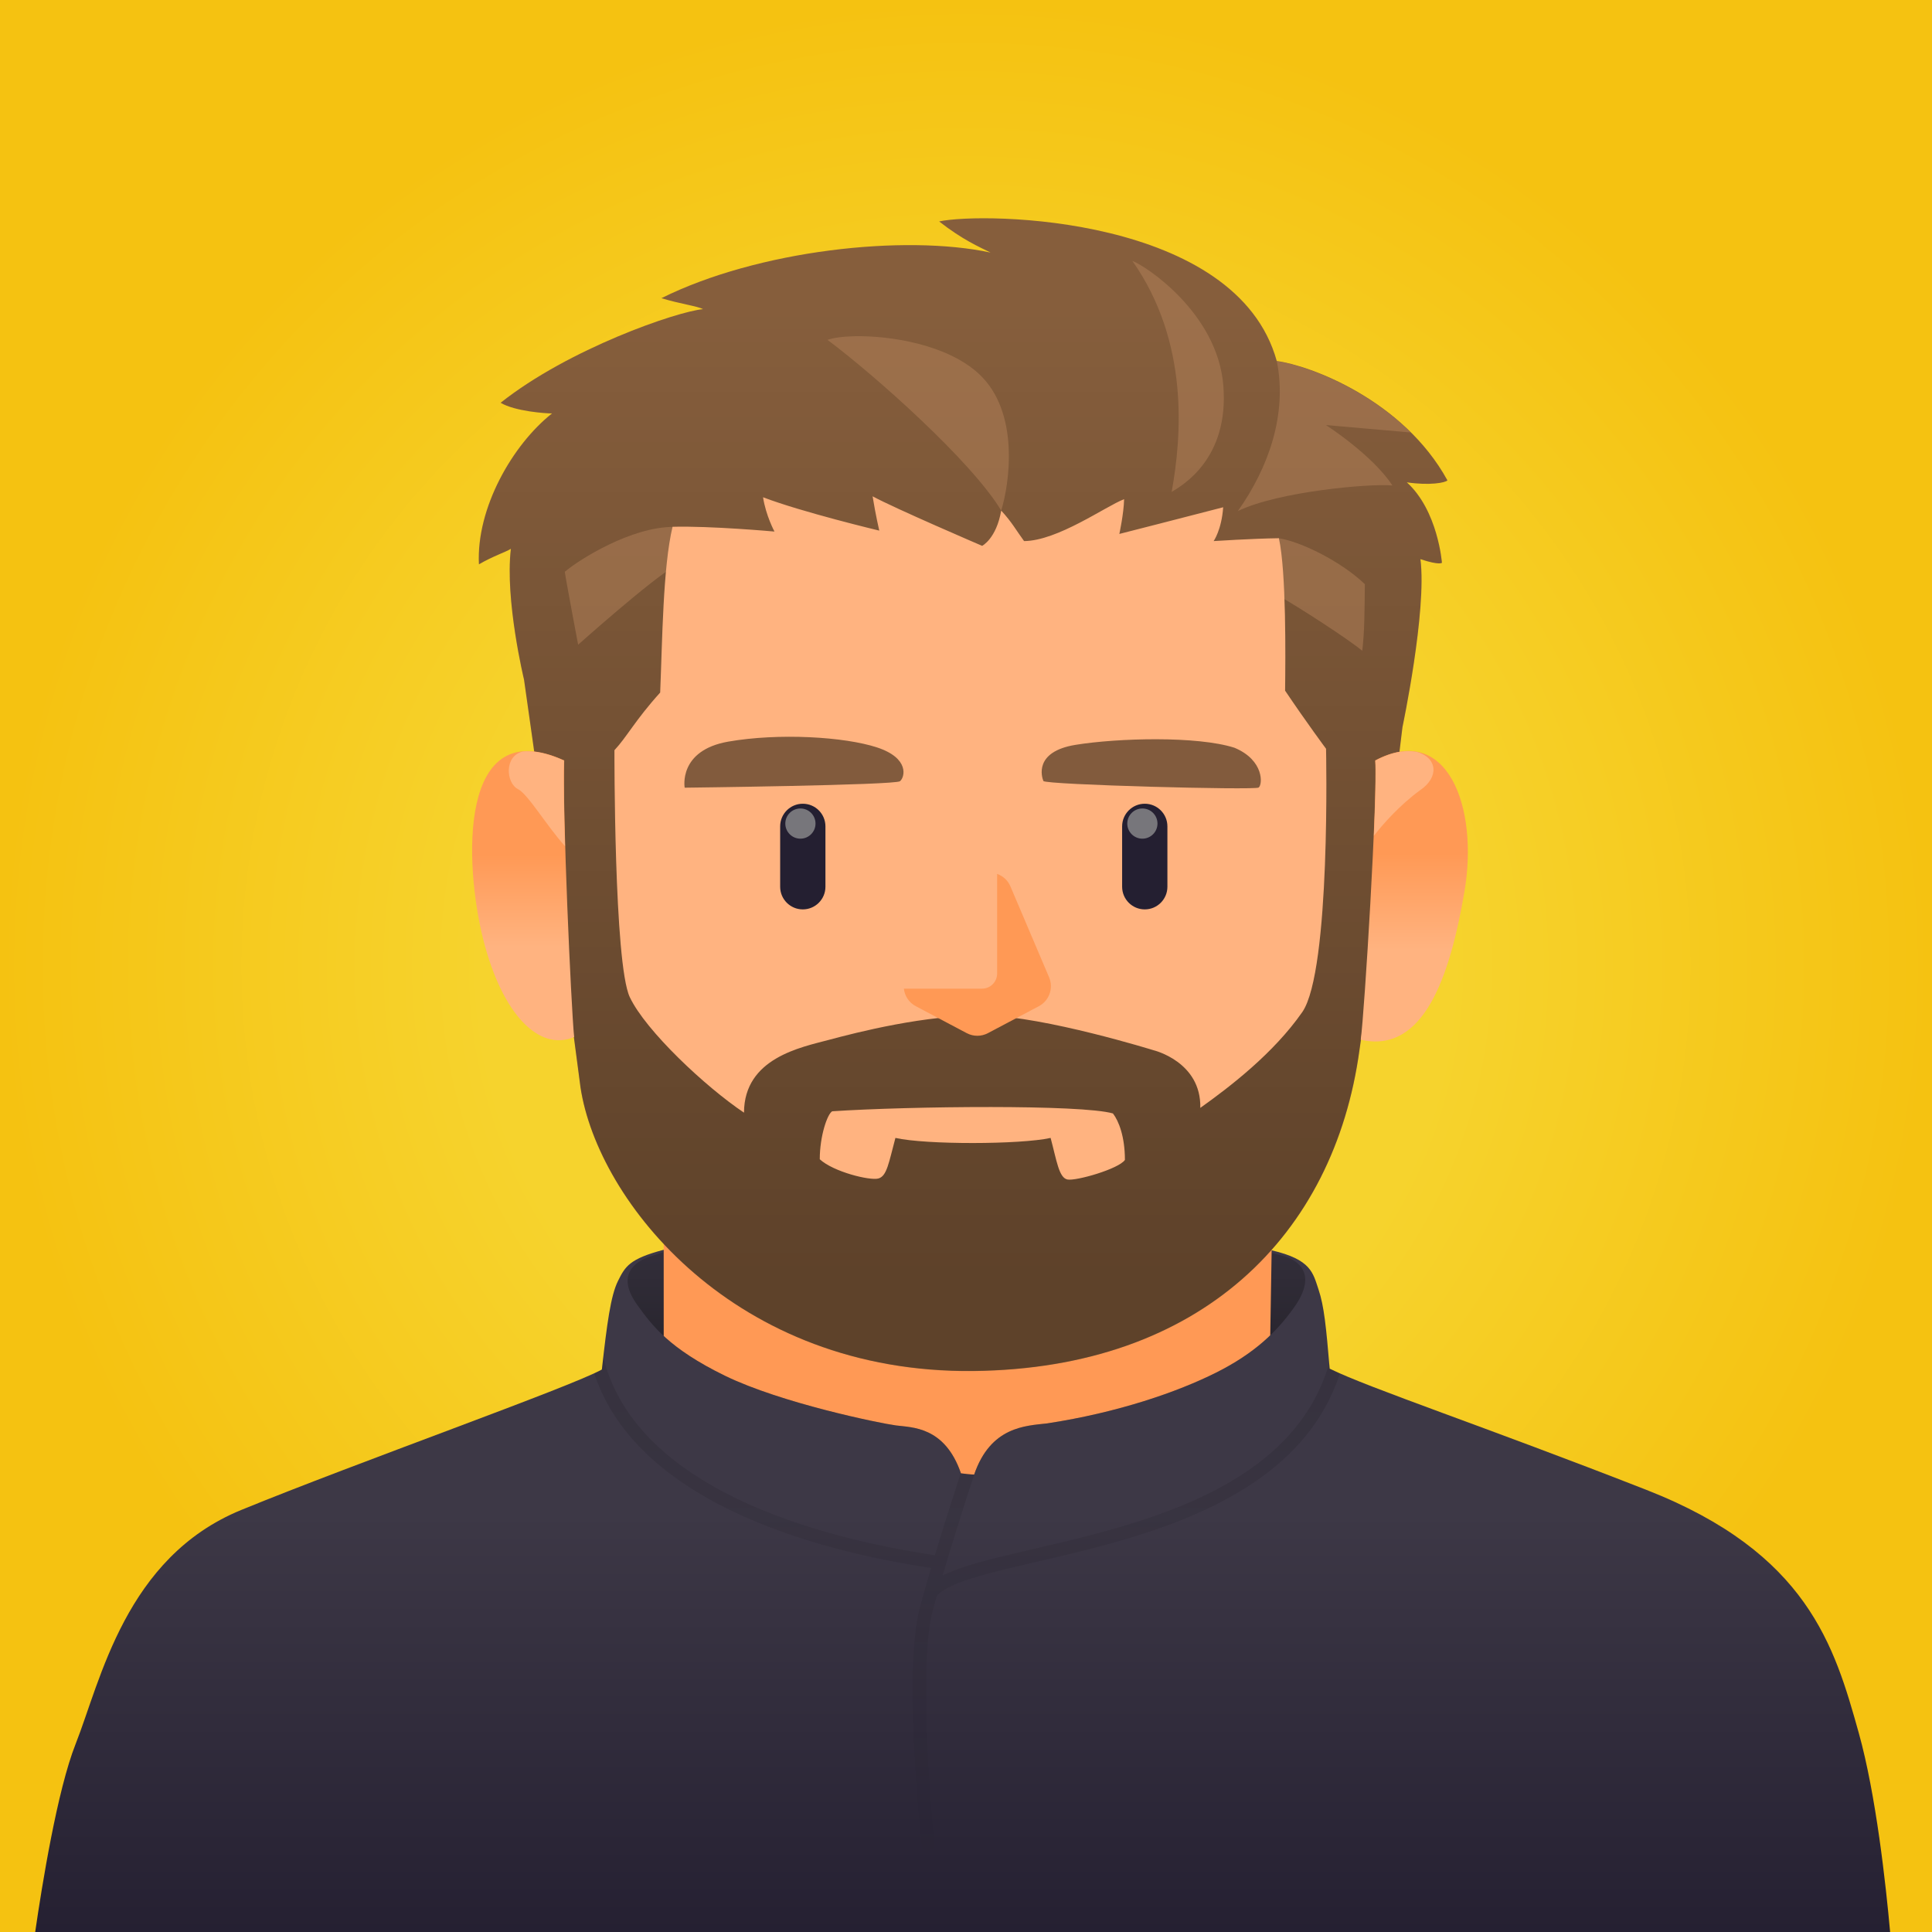
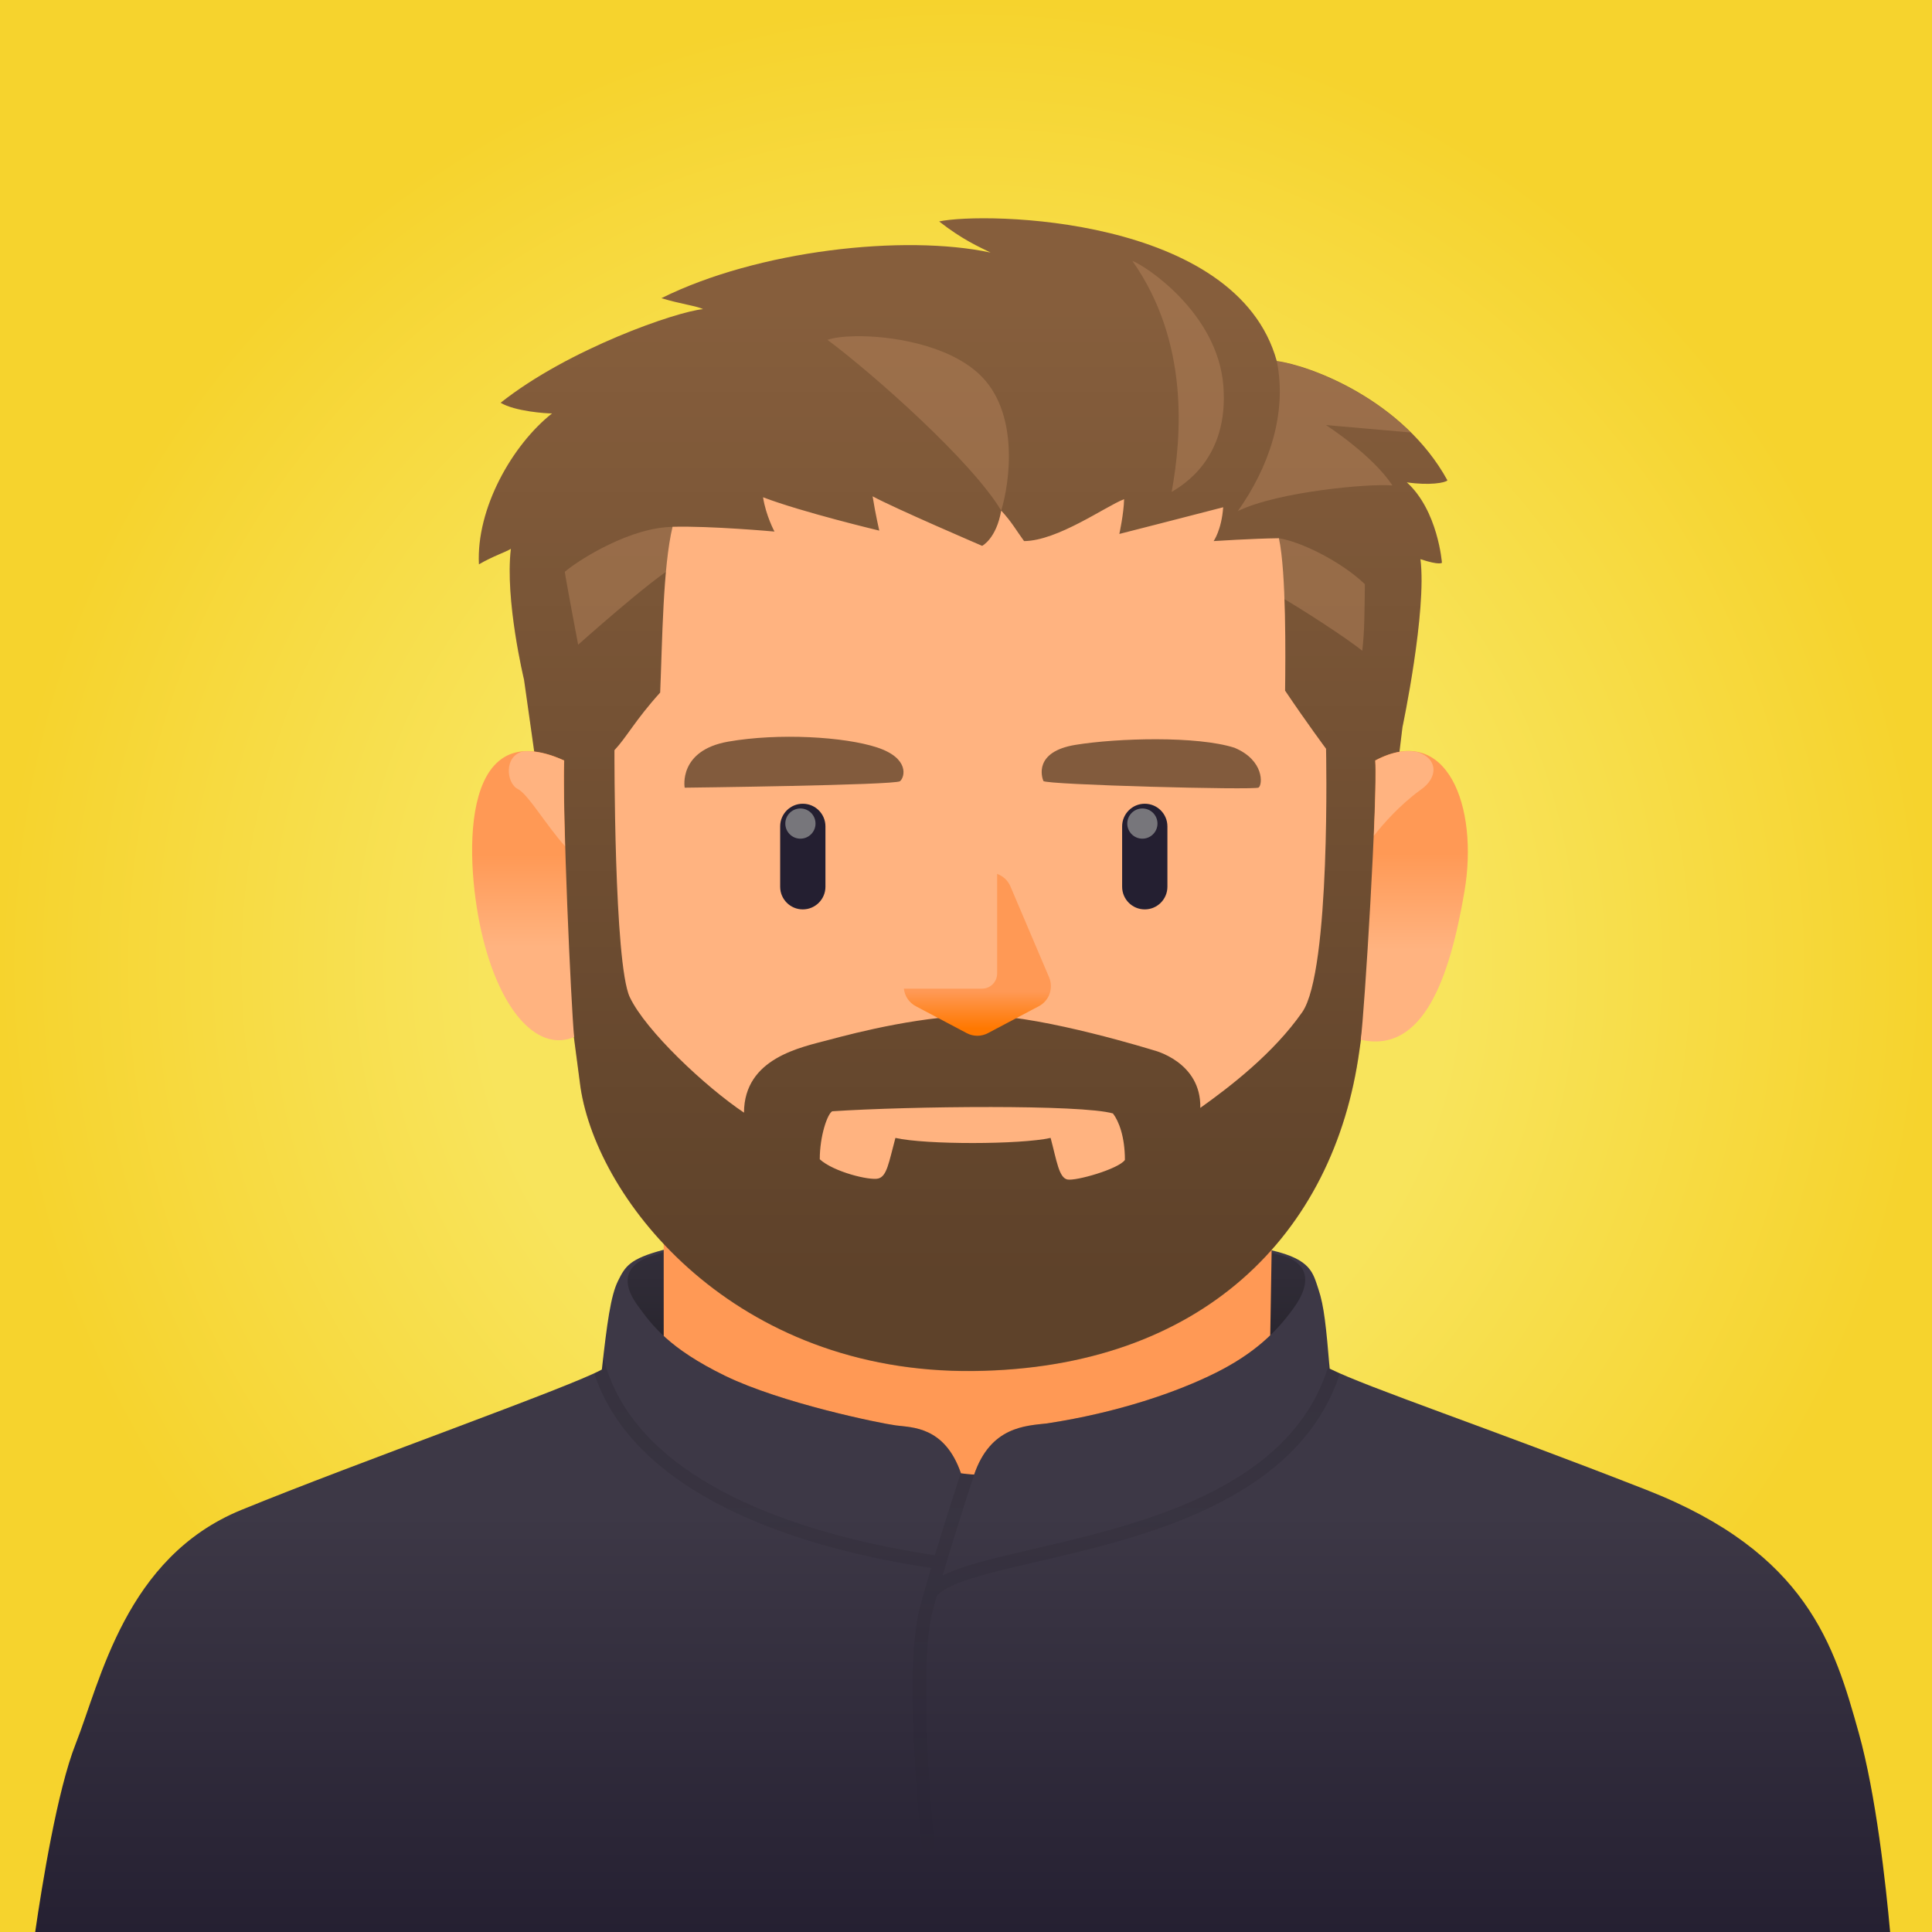
<svg xmlns="http://www.w3.org/2000/svg" xmlns:xlink="http://www.w3.org/1999/xlink" width="1024" height="1024" viewBox="0 0 270.933 270.933" version="1.1" id="svg1" xml:space="preserve">
  <defs id="defs1">
+     <linearGradient id="linearGradient5">
+       <stop style="stop-color:#ff9955;stop-opacity:1;" offset="0.75" id="stop5" />
+       <stop style="stop-color:#ff7800;stop-opacity:1;" offset="1" id="stop6" />
+     </linearGradient>
    <linearGradient id="linearGradient3">
      <stop style="stop-color:#ff9955;stop-opacity:1;" offset="0.1" id="stop3" />
      <stop style="stop-color:#ffb380;stop-opacity:1;" offset="1" id="stop4" />
    </linearGradient>
    <linearGradient id="linearGradient1">
      <stop style="stop-color:#ff9955;stop-opacity:1;" offset="0.1" id="stop1" />
      <stop style="stop-color:#ffb380;stop-opacity:1;" offset="1" id="stop2" />
    </linearGradient>
    <linearGradient id="linearGradient31">
-       <stop style="stop-color:#f6d32d;stop-opacity:1;" offset="0.5" id="stop31" />
-       <stop style="stop-color:#f5c211;stop-opacity:1;" offset="1" id="stop32" />
+       <stop style="stop-color:#f8e45c;stop-opacity:1;" offset="0.5" id="stop31" />
+       <stop style="stop-color:#f6d32d;stop-opacity:1;" offset="1" id="stop32" />
    </linearGradient>
    <linearGradient id="linearGradient29">
      <stop style="stop-color:#000000;stop-opacity:0.1;" offset="0.251" id="stop29" />
      <stop style="stop-color:#000000;stop-opacity:0;" offset="0.9" id="stop30" />
    </linearGradient>
    <linearGradient id="linearGradient21">
      <stop style="stop-color:#3d3846;stop-opacity:1;" offset="0" id="stop21" />
      <stop style="stop-color:#241f31;stop-opacity:1;" offset="1" id="stop22" />
    </linearGradient>
    <linearGradient id="linearGradient34">
      <stop style="stop-color:#000000;stop-opacity:0;" offset="0.2" id="stop34" />
      <stop style="stop-color:#000000;stop-opacity:0.5;" offset="0.6" id="stop35" />
    </linearGradient>
    <linearGradient id="linearGradient24">
      <stop style="stop-color:#000000;stop-opacity:0;" offset="0" id="stop24" />
      <stop style="stop-color:#000000;stop-opacity:0.15;" offset="0.496" id="stop26" />
      <stop style="stop-color:#000000;stop-opacity:0.3;" offset="1" id="stop25" />
    </linearGradient>
    <linearGradient xlink:href="#linearGradient24" id="linearGradient25" x1="135.06" y1="43.555" x2="135.06" y2="179.33" gradientUnits="userSpaceOnUse" />
    <clipPath clipPathUnits="userSpaceOnUse" id="clipPath31">
      <path style="baseline-shift:baseline;display:inline;overflow:visible;opacity:1;vector-effect:none;fill:#000000;stroke-width:1;stroke-linecap:round;enable-background:accumulate;stop-color:#000000;stop-opacity:1" d="m 93.045,172.842 5.29e-4,2.745 c -0.731,0.246 -1.387,0.465 -1.861,0.618 -2.047,0.664 -4.961,2.533 -1.713,6.935 1.946,2.678 4.327,5.951 12.205,9.79 7.879,3.839 21.728,6.667 23.964,6.964 2.236,0.297 6.846,0.117 9.12,6.716 0.529,0.072 1.38,0.166 1.85,0.176 2.31,-6.744 7.214,-6.833 10.221,-7.175 10.007,-1.528 18.328,-4.426 23.721,-7.13 5.393,-2.704 8.504,-5.761 10.8,-8.966 3.483,-4.764 0.767,-6.641 -0.979,-7.258 -0.393,-0.139 -1.126,-0.329 -2.025,-0.538 l 0.043,-2.583 z" id="path32" />
    </clipPath>
    <linearGradient xlink:href="#linearGradient34" id="linearGradient35" x1="135.529" y1="143.388" x2="135.529" y2="238.675" gradientUnits="userSpaceOnUse" />
    <clipPath clipPathUnits="userSpaceOnUse" id="clipPath17">
      <path id="path19" style="fill:#000000;fill-opacity:1;stroke:none;stroke-width:1.852;stroke-linecap:round;stroke-linejoin:round" d="m 137.753,167.9 c -19.422,-0.277 -39.93,6.105 -44.708,7.37 -4.778,1.265 -5.371,2.325 -6.387,4.377 -1.016,2.052 -1.538,5.959 -2.256,12.408 -4.386,2.445 -34.314,13.037 -50.571,19.694 -16.257,6.657 -19.727,23.964 -23.23,32.826 -2.563,6.483 -4.702,19.72 -5.666,26.359 H 265.06 c -0.593,-6.588 -1.971,-19.246 -4.396,-27.916 -3.409,-12.19 -7.161,-25.23 -29.771,-34.082 -22.609,-8.852 -38.899,-14.276 -44.427,-17.002 -0.494,-5.842 -0.782,-8.789 -1.564,-11.106 -0.781,-2.317 -1.012,-4.193 -6.535,-5.481 -5.523,-1.288 -21.192,-7.169 -40.614,-7.447 z" />
    </clipPath>
    <linearGradient xlink:href="#linearGradient21" id="linearGradient22" x1="136.17" y1="212.108" x2="136.17" y2="273.581" gradientUnits="userSpaceOnUse" />
    <linearGradient xlink:href="#linearGradient29" id="linearGradient30" x1="135.472" y1="171.498" x2="135.472" y2="277.127" gradientUnits="userSpaceOnUse" />
    <radialGradient xlink:href="#linearGradient31" id="radialGradient32" cx="135.467" cy="135.467" fx="135.467" fy="135.467" r="135.162" gradientUnits="userSpaceOnUse" gradientTransform="matrix(1.002255,0,0,1.002255,-0.3055508,-0.3055508)" />
    <linearGradient xlink:href="#linearGradient1" id="linearGradient2" x1="198.334" y1="118.171" x2="198.334" y2="133.193" gradientUnits="userSpaceOnUse" />
    <linearGradient xlink:href="#linearGradient3" id="linearGradient4" x1="73.359" y1="118.452" x2="73.359" y2="132.756" gradientUnits="userSpaceOnUse" />
+     <linearGradient xlink:href="#linearGradient5" id="linearGradient6" x1="137.063" y1="123.592" x2="137.063" y2="144.211" gradientUnits="userSpaceOnUse" />
  </defs>
  <g id="layer1">
    <g id="g20" clip-path="none">
      <rect style="fill:url(#radialGradient32);stroke:none;stroke-width:0.611;stroke-linecap:round;stroke-linejoin:round;stroke-dasharray:none" id="rect30" width="270.933" height="270.933" x="0" y="0" />
      <g id="g17" clip-path="url(#clipPath17)" style="display:inline">
        <path style="baseline-shift:baseline;display:inline;overflow:visible;opacity:1;vector-effect:none;fill:url(#linearGradient22);stroke-linecap:round;stroke-linejoin:round;enable-background:accumulate;stop-color:#000000;stop-opacity:1" d="m 137.758,167.635 c -19.483,-0.278 -40.033,6.123 -44.779,7.379 -2.404,0.636 -3.78,1.224 -4.699,1.939 -0.919,0.716 -1.348,1.548 -1.857,2.576 -1.049,2.119 -1.556,6.004 -2.264,12.344 -1.089,0.596 -3.701,1.69 -7.318,3.107 -3.674,1.44 -8.332,3.201 -13.363,5.094 -10.062,3.786 -21.609,8.098 -29.744,11.43 -16.394,6.713 -19.895,24.165 -23.377,32.973 -2.589,6.55 -4.717,19.773 -5.682,26.418 a 0.265,0.265 0 0 0 0.262,0.303 H 265.061 a 0.265,0.265 0 0 0 0.264,-0.287 c -0.594,-6.595 -1.968,-19.256 -4.404,-27.965 -1.705,-6.096 -3.503,-12.441 -7.725,-18.375 -4.221,-5.934 -10.864,-11.441 -22.205,-15.881 -22.522,-8.817 -38.74,-14.234 -44.275,-16.941 -0.484,-5.706 -0.775,-8.671 -1.562,-11.006 -0.386,-1.145 -0.649,-2.247 -1.545,-3.221 -0.896,-0.974 -2.391,-1.783 -5.18,-2.434 -2.729,-0.637 -8.046,-2.433 -15.094,-4.102 -7.048,-1.669 -15.839,-3.213 -25.576,-3.352 z" id="path21" />
        <path id="path22" style="baseline-shift:baseline;display:inline;overflow:visible;vector-effect:none;fill:url(#linearGradient30);stroke-linecap:round;stroke-linejoin:round;enable-background:accumulate;stop-color:#000000" d="m 83.622,189.109 a 0.926,0.926 0 0 0 -0.241,0.022 0.926,0.926 0 0 0 -0.701,1.107 c 2.291,10.192 10.421,17.057 19.936,21.638 9.177,4.419 19.712,6.774 27.954,8.011 -0.55,1.861 -1.082,3.725 -1.554,5.476 -1.25,4.638 -1.148,12.849 -0.798,20.039 0.35,7.19 0.994,13.285 0.994,13.285 a 0.926,0.926 0 0 0 1.018,0.824 0.926,0.926 0 0 0 0.824,-1.018 c 0,0 -0.64,-6.051 -0.987,-13.182 -0.347,-7.13 -0.355,-15.412 0.738,-19.467 0.178,-0.661 0.365,-1.34 0.559,-2.028 a 0.926,0.926 0 0 0 0.023,-0.026 c 0.495,-0.601 1.653,-1.295 3.324,-1.922 1.671,-0.627 3.834,-1.217 6.314,-1.822 4.96,-1.211 11.195,-2.49 17.519,-4.409 12.649,-3.837 25.831,-10.31 29.707,-24.181 a 0.926,0.926 0 0 0 -0.643,-1.141 0.926,0.926 0 0 0 -1.141,0.642 c -3.623,12.965 -16.022,19.135 -28.461,22.908 -6.219,1.887 -12.407,3.157 -17.422,4.381 -2.508,0.612 -4.722,1.212 -6.525,1.889 -0.681,0.256 -1.306,0.518 -1.869,0.804 2.215,-7.547 4.797,-15.279 4.797,-15.279 a 0.926,0.926 0 0 0 -0.584,-1.169 0.926,0.926 0 0 0 -1.172,0.584 c 0,0 -2.086,6.241 -4.128,13.019 -8.168,-1.21 -18.683,-3.552 -27.687,-7.887 -9.236,-4.447 -16.808,-10.926 -18.932,-20.377 a 0.926,0.926 0 0 0 -0.865,-0.722 z" />
      </g>
      <g id="g28" style="display:inline" clip-path="url(#clipPath31)">
        <path style="baseline-shift:baseline;display:inline;overflow:visible;opacity:1;vector-effect:none;fill:url(#linearGradient35);stroke-linecap:round;enable-background:accumulate;stop-color:#000000;stop-opacity:1" d="m 93.945,175.143 -0.078,0.027 c -1.065,0.36 -2.069,0.696 -2.723,0.908 -1.041,0.337 -2.315,0.98 -2.92,2.131 -0.605,1.151 -0.5,2.786 1.141,5.01 1.946,2.678 4.359,5.983 12.254,9.83 3.955,1.927 9.392,3.593 14.123,4.818 4.731,1.225 8.746,2.007 9.883,2.158 1.133,0.151 2.819,0.18 4.506,0.982 1.687,0.803 3.378,2.371 4.506,5.645 l 0.027,0.078 0.08,0.01 c 0.533,0.073 1.381,0.167 1.865,0.178 l 0.098,0.002 0.031,-0.09 c 1.146,-3.345 2.919,-5.018 4.781,-5.912 1.862,-0.894 3.818,-1.004 5.328,-1.176 h 0.004 0.002 c 10.021,-1.53 18.352,-4.431 23.76,-7.143 5.409,-2.712 8.543,-5.787 10.848,-9.006 v -0.002 c 1.755,-2.401 1.971,-4.116 1.488,-5.311 -0.483,-1.195 -1.637,-1.835 -2.529,-2.15 -0.46,-0.163 -1.341,-0.383 -2.408,-0.627 l -0.076,-0.018 -0.051,0.059 c -9.197,10.136 -23.088,16.366 -41.369,16.566 -16.684,0.182 -29.814,-5.736 -39.082,-13.697 -1.209,-1.039 -2.353,-2.114 -3.43,-3.213 z" id="path34" />
        <path style="display:inline;fill:#ff9955;fill-opacity:1;stroke:none;stroke-width:0.053;stroke-linecap:round" d="m 93.081,208.799 -0.009,-35.93 85.293,0.292 -0.56,34.011 z" id="path18" />
      </g>
      <g id="g3" style="display:inline">
        <g id="g7">
          <path style="display:inline;fill:#865e3c;fill-opacity:1;stroke:none;stroke-width:3.175;stroke-linecap:round;stroke-linejoin:round;stroke-dasharray:none;stroke-opacity:1;paint-order:normal" d="m 81.403,152.505 c 2.427,16.024 21.668,40.132 55.113,39.766 31.958,-0.349 50.589,-19.114 54.131,-44.993 3.413,-23.367 6.03,-45.301 6.03,-45.301 0,0 3.44,-16.272 2.521,-23.56 2.733,0.905 3.013,0.5 3.013,0.5 0,0 -0.55,-7.307 -4.92,-11.274 3.171,0.465 5.413,0.06 5.69,-0.281 -6.215,-11.322 -19.332,-16.134 -23.934,-16.733 -5.634,-20.375 -41.045,-20.935 -47.35,-19.575 3.318,2.586 5.547,3.533 7.216,4.365 -12.103,-2.596 -32.668,-0.324 -46.162,6.396 2.614,0.801 5.024,1.101 5.842,1.537 -3.69,0.334 -18.862,5.568 -28.391,13.13 1.99,1.201 6.382,1.506 7.208,1.495 -5.566,4.405 -10.645,13.306 -10.25,21.166 1.969,-1.156 3.789,-1.731 4.479,-2.175 -0.854,7.183 1.845,18.346 1.845,18.346 0,0 5.997,42.153 7.918,57.189 z" id="path16" />
          <path id="path23" style="display:inline;fill:url(#linearGradient25);stroke:none;stroke-width:3.175;stroke-linecap:round;stroke-linejoin:round;stroke-dasharray:none;stroke-opacity:1;paint-order:normal" d="m 135.314,30.695 c -1.552,0.074 -2.753,0.212 -3.541,0.377 3.274,2.541 5.488,3.494 7.146,4.32 h 5.2e-4 5.2e-4 5.1e-4 5.2e-4 c 2.5e-4,1.13e-4 7.8e-4,3.71e-4 0.001,5.17e-4 0.001,6.8e-4 0.003,0.002 0.004,0.003 2.5e-4,1.43e-4 0.001,4.08e-4 0.002,5.17e-4 l -0.018,0.049 c -0.002,-4e-4 -0.004,-0.002 -0.006,-0.002 -12.075,-2.588 -32.583,-0.323 -46.069,6.367 1.277,0.387 2.507,0.66 3.518,0.885 1.025,0.228 1.822,0.411 2.241,0.631 0.003,0.001 0.011,0.003 0.013,0.004 l 0.078,0.041 -0.088,0.008 c -1.836,0.166 -6.554,1.559 -11.998,3.854 -5.428,2.288 -11.578,5.478 -16.334,9.242 0.991,0.584 2.551,0.961 3.983,1.183 1.448,0.225 2.755,0.298 3.164,0.293 h 0.078 l -0.063,0.049 c -5.549,4.391 -10.61,13.262 -10.237,21.099 0.969,-0.565 1.905,-0.996 2.68,-1.334 0.788,-0.344 1.415,-0.599 1.756,-0.818 l 0.047,-0.029 -0.008,0.055 c -0.853,7.174 1.846,18.336 1.846,18.336 v 0.002 0.002 c 0,0 5.997,42.152 7.918,57.189 1.213,8.004 6.627,18.032 15.916,26.012 9.29,7.98 22.454,13.913 39.17,13.73 31.948,-0.349 50.565,-19.102 54.106,-44.97 3.413,-23.367 6.031,-45.299 6.031,-45.299 v -0.002 c 0,0 0.859,-4.068 1.604,-9.046 0.745,-4.978 1.376,-10.868 0.918,-14.506 l -0.006,-0.041 0.039,0.013 c 1.365,0.452 2.118,0.576 2.525,0.588 0.204,0.006 0.32,-0.017 0.385,-0.039 0.032,-0.011 0.052,-0.022 0.062,-0.029 9.9e-4,-7e-4 0.002,-0.001 0.002,-0.002 l 5.2e-4,-5.17e-4 v -5.17e-4 h 5.2e-4 v -5.16e-4 c 1.4e-4,-1.32e-4 7.8e-4,-3.42e-4 0.001,-5.17e-4 -0.002,-0.02 -0.556,-7.295 -4.908,-11.246 l -0.065,-0.056 0.086,0.011 c 1.584,0.232 2.935,0.248 3.924,0.162 0.495,-0.043 0.899,-0.112 1.195,-0.19 0.288,-0.076 0.466,-0.164 0.531,-0.236 -3.105,-5.644 -7.926,-9.668 -12.549,-12.355 -4.628,-2.691 -9.057,-4.043 -11.352,-4.342 l -0.018,-0.002 -0.006,-0.018 c -2.813,-10.174 -13.063,-15.404 -23.404,-17.92 -5.17,-1.258 -10.361,-1.836 -14.654,-2.016 -2.146,-0.09 -4.068,-0.081 -5.65,-0.006 z" />
          <path id="path17" style="display:inline;fill:#b5835a;fill-opacity:0.5;stroke:none;stroke-width:3.175;stroke-linecap:round;stroke-linejoin:round;stroke-dasharray:none;stroke-opacity:1;paint-order:normal" d="m 158.798,36.588 c 8.015,11.399 6.909,24.657 5.51,32.394 1.491,-0.917 8.054,-4.621 7.248,-14.882 -0.806,-10.261 -10.998,-16.879 -12.758,-17.512 z m -38.872,10.563 c -1.686,0.031 -3.059,0.217 -3.884,0.51 6.574,4.896 20.305,17.111 24.362,23.944 1.168,-3.815 2.656,-13.861 -3.174,-19.219 -4.373,-4.019 -12.247,-5.326 -17.304,-5.234 z m 59.13,3.509 c 1.471,7.342 -1.101,14.859 -5.47,21.011 5.682,-2.761 18.575,-3.89 21.673,-3.593 -2.803,-4.297 -9.321,-8.471 -9.321,-8.471 0,0 9.243,0.803 11.89,1.041 -6.591,-6.532 -15.197,-9.511 -18.772,-9.988 z M 94.48,73.889 c -5.906,-0.022 -13.184,4.521 -15.276,6.296 0.107,0.909 1.872,10.228 1.872,10.228 0,0 10.336,-9.236 13.579,-11.038 2.913,-0.479 2.904,-3.474 -0.175,-5.486 z m 84.859,1.596 c -1.85,0.286 -0.928,7.735 0.554,8.404 2.301,1.315 8.92,5.547 11.143,7.375 0.329,-2.779 0.315,-5.495 0.365,-9.343 -3.31,-3.18 -9.005,-5.988 -12.063,-6.436 z" />
        </g>
        <g id="g16">
          <g id="g14">
            <path style="display:inline;fill:url(#linearGradient2);stroke:none;stroke-width:0.053;stroke-linecap:round" d="m 192.848,106.639 c 10.074,-5.356 14.548,6.461 12.518,18.384 -2.03,11.922 -5.706,22.805 -14.543,20.784 0.531,-3.891 2.373,-33.94 2.025,-39.167 z" id="path1" />
            <path id="path8" style="display:inline;fill:#ffb380;fill-opacity:1;stroke:none;stroke-width:0.053;stroke-linecap:round" d="m 197.158,105.347 c -0.259,0.013 -0.523,0.039 -0.793,0.081 -1.075,0.165 -2.239,0.567 -3.49,1.23 0.108,1.637 0.004,5.661 -0.206,10.548 1.246,-1.615 3.606,-4.29 6.472,-6.387 2.726,-1.842 2.405,-4.53 -0.384,-5.359 -3.3e-4,-6e-5 -7e-4,7e-5 -0.001,0 -0.506,-0.1 -1.039,-0.139 -1.598,-0.112 z" />
          </g>
          <g id="g30">
            <path style="display:inline;fill:url(#linearGradient4);stroke:none;stroke-width:0.053;stroke-linecap:round;stroke-linejoin:miter;stroke-dasharray:none;stroke-opacity:1;paint-order:normal" d="m 80.511,145.429 c -0.438,-4.576 -1.656,-31.627 -1.389,-38.787 -14.956,-6.816 -14.011,14.589 -11.352,25.112 2.659,10.523 7.848,15.756 12.742,13.674 z" id="path26" />
            <path id="path27" style="display:inline;fill:#ffb380;fill-opacity:1;stroke:none;stroke-width:0.053;stroke-linecap:round;stroke-linejoin:miter;stroke-dasharray:none;stroke-opacity:1;paint-order:normal" d="m 74.231,105.359 c -0.298,-0.01 -0.586,-0.003 -0.865,0.019 -2.724,0.596 -2.401,4.457 -0.728,5.28 1.417,0.729 3.946,5.054 6.596,8.008 -0.152,-5.143 -0.225,-9.645 -0.138,-12.006 -1.86,-0.846 -3.474,-1.254 -4.865,-1.301 z" />
          </g>
        </g>
        <path id="path4" style="display:inline;fill:#ffb380;fill-opacity:1;stroke:none;stroke-width:0px;stroke-linecap:round;stroke-linejoin:round" d="m 122.369,69.6 c 0.428,2.65 0.935,4.81 0.935,4.81 0,0 -10.819,-2.583 -16.298,-4.676 0.399,2.583 1.603,4.809 1.603,4.809 0,0 -8.999,-0.817 -14.294,-0.668 -1.354,5.626 -1.433,16.088 -1.736,23.245 -3.509,3.884 -4.68,6.238 -6.413,8.082 0,0 -0.074,29.904 2.149,34.625 2.223,4.721 10.655,12.617 16.02,16.206 0.021,-7.681 8.045,-9.174 11.889,-10.204 3.844,-1.03 13.638,-3.561 21.976,-3.422 8.338,0.139 23.578,4.876 23.578,4.876 0,0 6.691,1.594 6.546,8.082 4.14,-2.949 10.259,-7.638 14.294,-13.426 4.035,-5.788 3.34,-36.938 3.34,-36.938 0,0 -2.728,-3.667 -5.744,-8.149 0.056,-4.682 0.175,-16.606 -0.868,-21.374 -3.648,0.041 -9.151,0.4 -9.151,0.4 0,0 1.117,-1.58 1.336,-4.742 -4.256,1.113 -14.561,3.741 -14.561,3.741 0,0 0.621,-2.821 0.668,-4.876 -2.625,1.017 -9.318,5.84 -14.027,5.878 -1.101,-1.499 -1.718,-2.673 -3.207,-4.275 -0.687,3.942 -2.672,4.943 -2.672,4.943 0,0 -12.251,-5.255 -15.363,-6.947 z m 16.458,85.644 c -7.934,-0.007 -16.68,0.235 -22.119,0.595 -0.676,0.365 -1.748,3.45 -1.748,6.73 1.921,1.768 7.015,3.02 8.214,2.697 1.199,-0.323 1.454,-2.182 2.395,-5.691 4.279,0.973 17.533,0.938 21.763,0 0.855,3.19 1.163,5.605 2.371,5.833 1.208,0.228 7.175,-1.478 8.049,-2.745 1.1e-4,-3.253 -0.858,-5.453 -1.677,-6.518 -2.192,-0.639 -9.315,-0.895 -17.249,-0.902 z" />
-         <path id="path7" style="baseline-shift:baseline;display:inline;overflow:visible;vector-effect:none;fill:#ff9955;fill-opacity:1;stroke-linecap:round;stroke-linejoin:round;enable-background:accumulate;stop-color:#000000" d="M 139.832,122.552 V 136.525 c 0,1.173 -0.944,2.117 -2.117,2.117 H 126.754 c 0.111,1.011 0.706,1.951 1.672,2.462 l 7.145,3.779 c 0.929,0.491 2.04,0.491 2.968,0 l 7.143,-3.779 c 1.458,-0.771 2.083,-2.531 1.438,-4.049 l -5.424,-12.752 c -0.362,-0.852 -1.054,-1.464 -1.863,-1.751 z" />
+         <path id="path7" style="baseline-shift:baseline;display:inline;overflow:visible;vector-effect:none;fill:url(#linearGradient6);stroke-linecap:round;stroke-linejoin:round;enable-background:accumulate;stop-color:#000000" d="M 139.832,122.552 V 136.525 c 0,1.173 -0.944,2.117 -2.117,2.117 H 126.754 c 0.111,1.011 0.706,1.951 1.672,2.462 l 7.145,3.779 c 0.929,0.491 2.04,0.491 2.968,0 l 7.143,-3.779 c 1.458,-0.771 2.083,-2.531 1.438,-4.049 l -5.424,-12.752 c -0.362,-0.852 -1.054,-1.464 -1.863,-1.751 z" />
        <g id="g10" transform="translate(0,-0.3968796)">
          <g id="g1" transform="matrix(2.666667,0,0,2.666667,-200.5321,-240.3739)" style="display:inline">
            <rect ry="1.191" rx="1.191" y="132.556" x="134.21" height="5.556" width="2.381" id="rect7288-8" style="display:inline;vector-effect:none;fill:#241f31;fill-opacity:1;stroke:none;stroke-width:0.075px;stroke-linecap:butt;stroke-linejoin:miter;stroke-miterlimit:4;stroke-dasharray:none;stroke-dashoffset:0;stroke-opacity:1;marker:none;marker-start:none;marker-mid:none;marker-end:none;paint-order:normal;enable-background:new" />
            <circle style="color:#000000;display:inline;overflow:visible;visibility:visible;fill:#77767b;fill-opacity:1;fill-rule:nonzero;stroke:none;stroke-width:2.843;marker:none;enable-background:new" id="circle7290" cx="135.275" cy="-133.599" transform="scale(1,-1)" r="0.794" />
          </g>
          <g id="g2" transform="matrix(2.666667,0,0,2.666667,-248.4879,-240.3739)" style="display:inline">
            <rect ry="1.191" rx="1.191" y="132.556" x="134.21" height="5.556" width="2.381" id="rect2" style="display:inline;vector-effect:none;fill:#241f31;fill-opacity:1;stroke:none;stroke-width:0.075px;stroke-linecap:butt;stroke-linejoin:miter;stroke-miterlimit:4;stroke-dasharray:none;stroke-dashoffset:0;stroke-opacity:1;marker:none;marker-start:none;marker-mid:none;marker-end:none;paint-order:normal;enable-background:new" />
            <circle style="color:#000000;display:inline;overflow:visible;visibility:visible;fill:#77767b;fill-opacity:1;fill-rule:nonzero;stroke:none;stroke-width:2.843;marker:none;enable-background:new" id="circle2" cx="135.275" cy="-133.599" transform="scale(1,-1)" r="0.794" />
          </g>
        </g>
        <g id="g15" transform="translate(0,-1.266532)">
          <path style="fill:#63452c;fill-opacity:0.8;stroke:none;stroke-width:3.136;stroke-linecap:round;stroke-linejoin:round;stroke-dasharray:none;stroke-opacity:1;paint-order:normal" d="m 146.322,110.791 c -0.229,-0.522 -1.383,-4.114 4.501,-5.071 5.883,-0.957 17.059,-1.271 22.294,0.408 4.188,1.747 3.952,5.194 3.384,5.582 -0.568,0.388 -29.949,-0.397 -30.178,-0.919 z" id="path15" />
          <path style="fill:#63452c;fill-opacity:0.8;stroke:none;stroke-width:3.049;stroke-linecap:round;stroke-linejoin:round;stroke-dasharray:none;stroke-opacity:1;paint-order:normal" d="m 96.015,111.73 c 0,0 -0.943,-5.229 6.118,-6.463 7.061,-1.234 16.293,-0.689 20.871,0.819 4.578,1.508 3.885,4.175 3.207,4.733 -0.678,0.558 -30.196,0.91 -30.196,0.91 z" id="path14" />
        </g>
      </g>
    </g>
  </g>
</svg>
